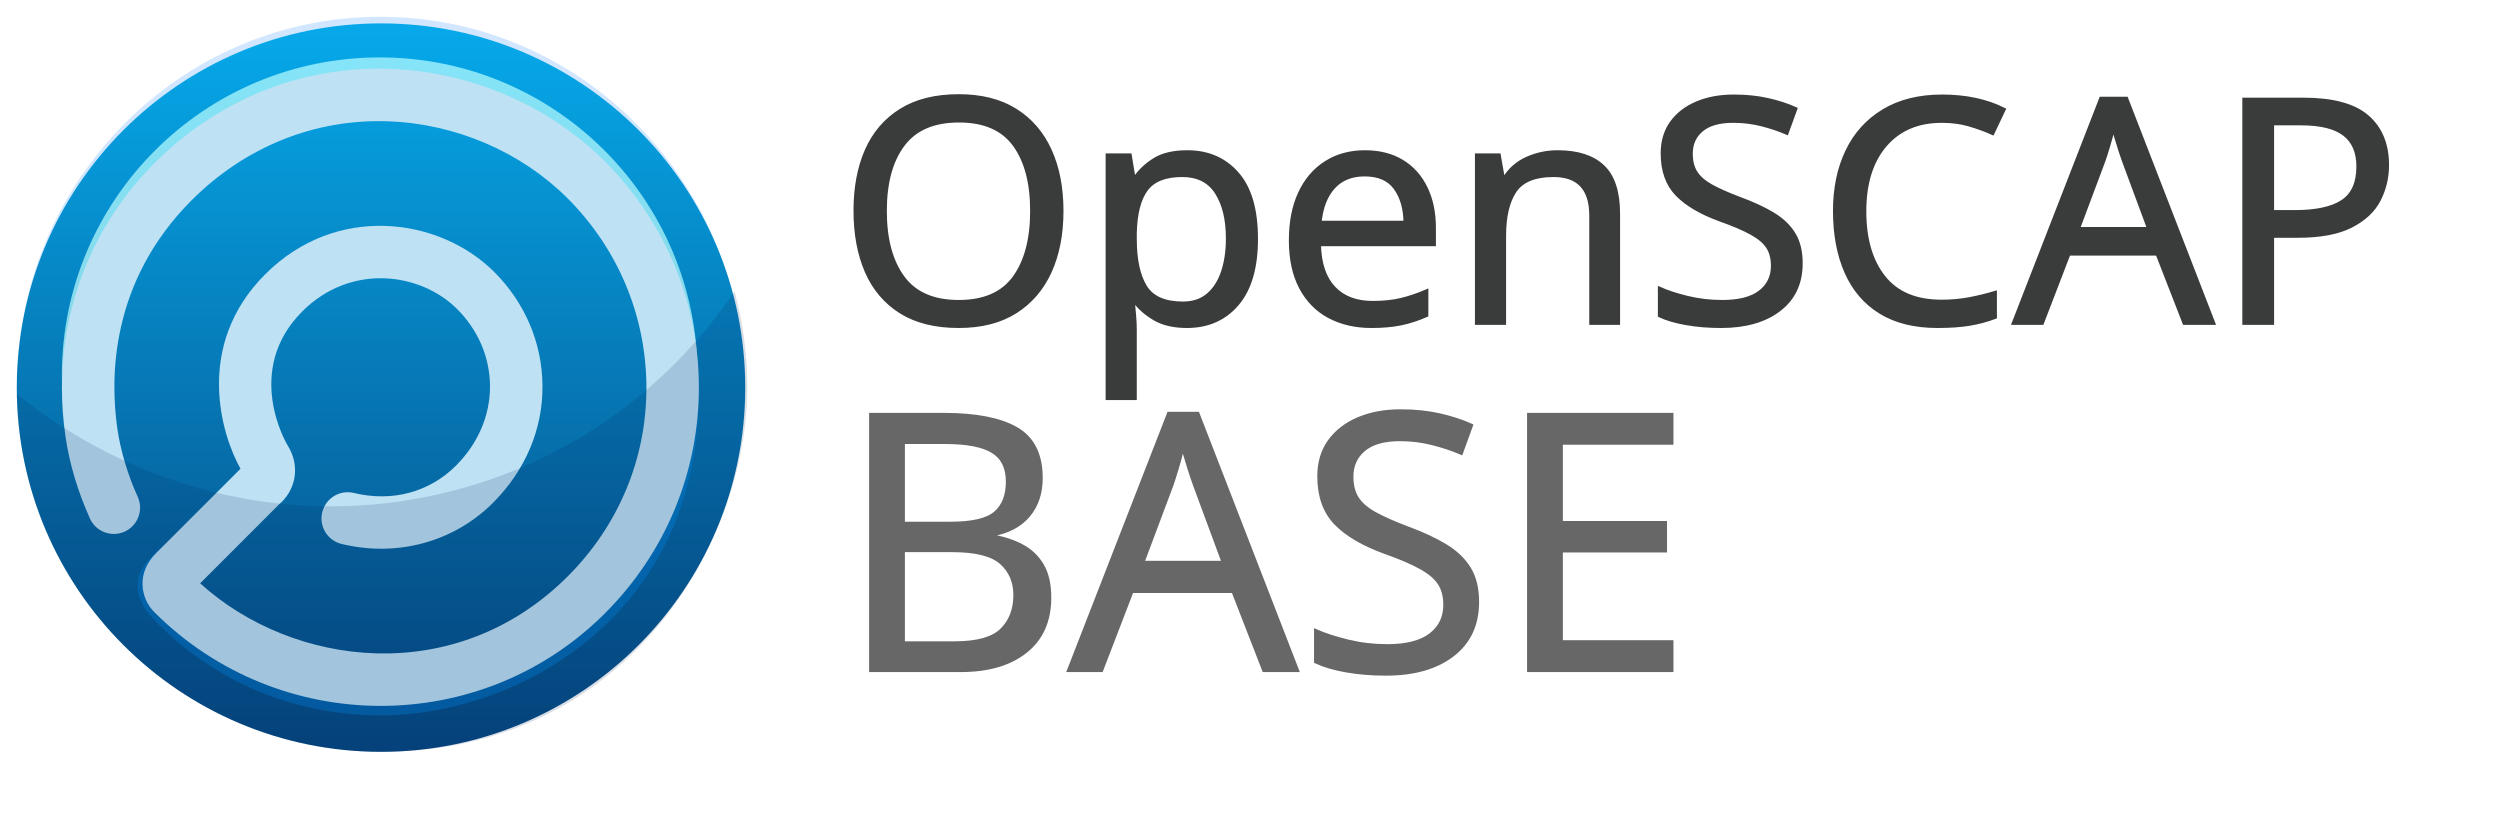
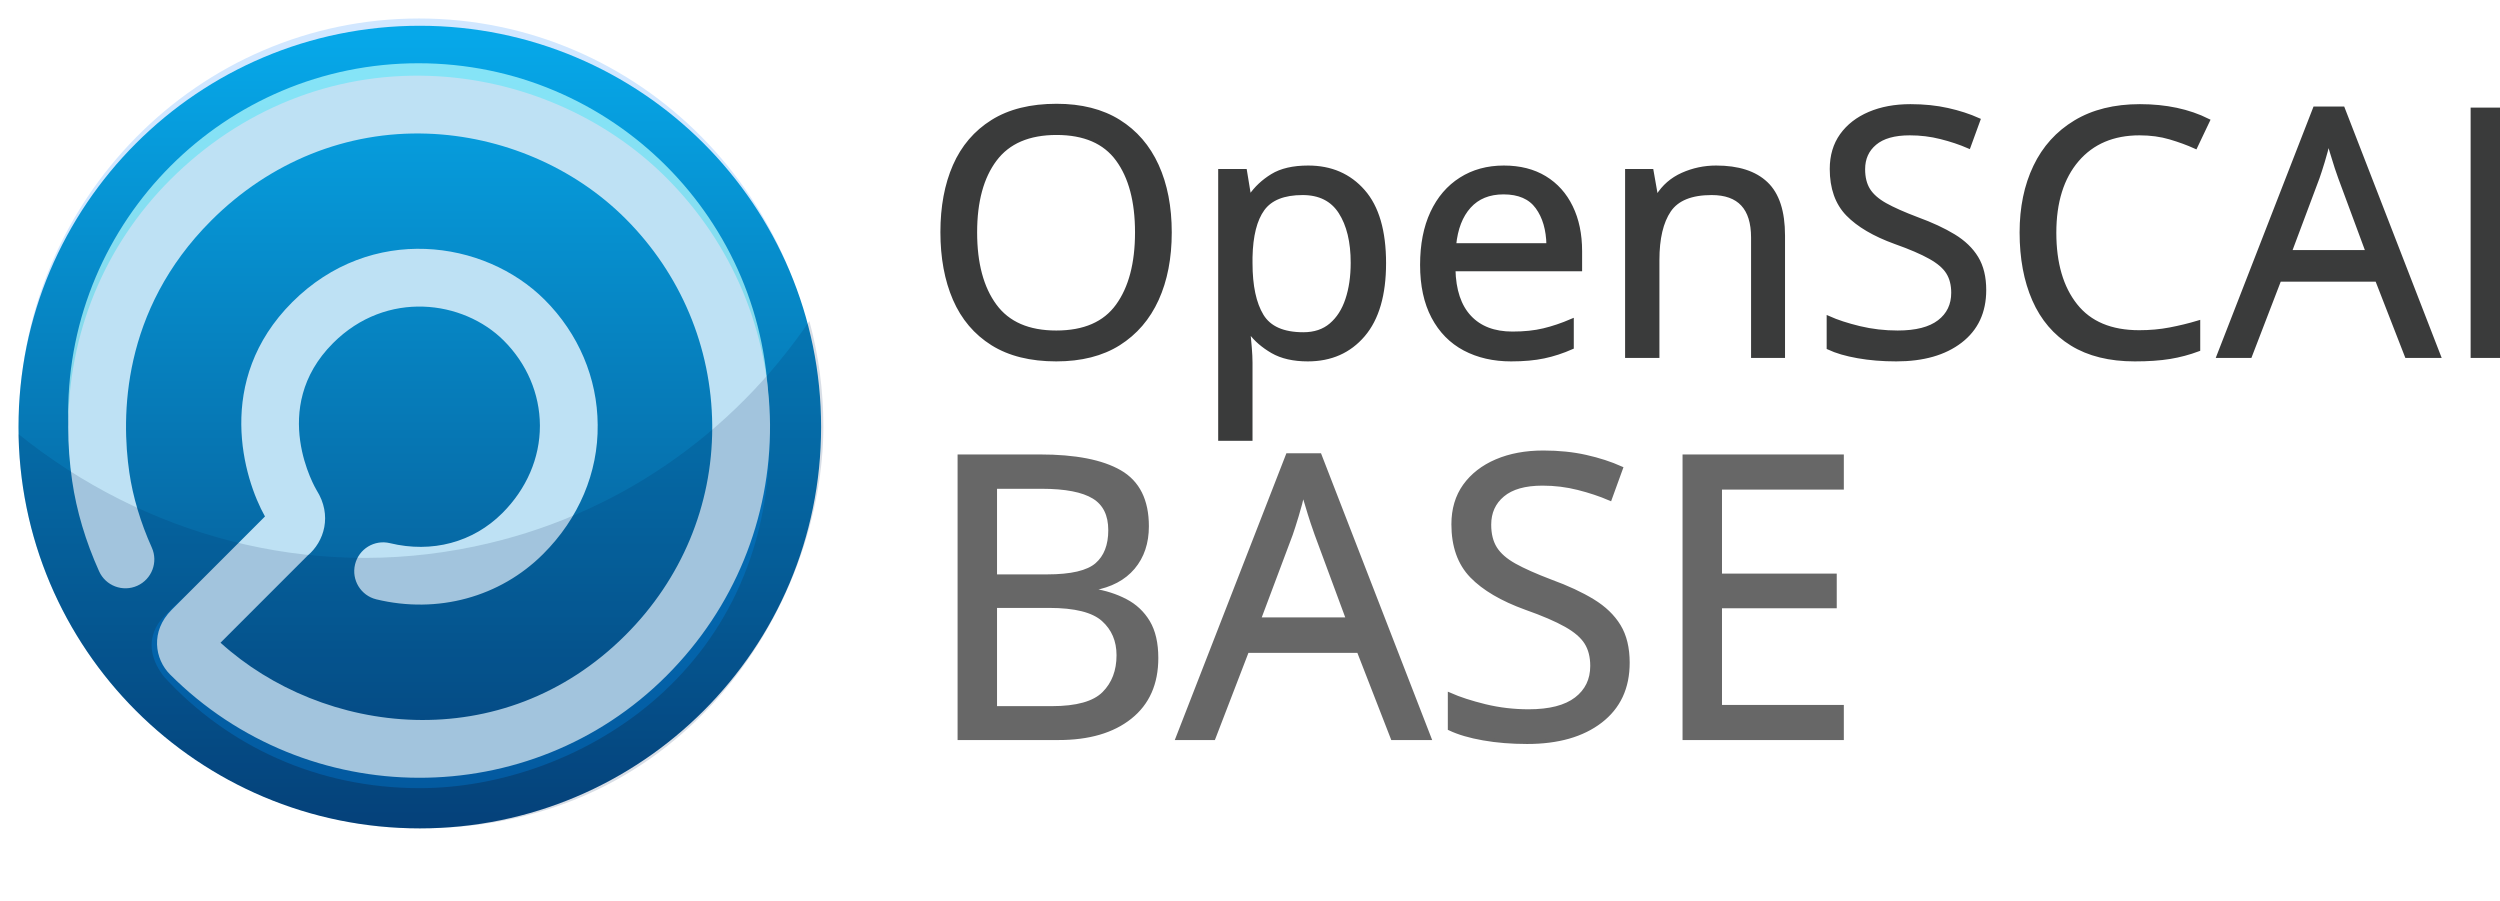
- <svg xmlns="http://www.w3.org/2000/svg" xmlns:xlink="http://www.w3.org/1999/xlink" version="1.1" width="744.924" height="243.488" viewBox="0 0 698.366 228.27" id="Layer_1" xml:space="preserve">
+ <svg xmlns="http://www.w3.org/2000/svg" xmlns:xlink="http://www.w3.org/1999/xlink" version="1.1" width="676.088" height="243.488" viewBox="0 0 633.833 228.27" id="Layer_1" xml:space="preserve">
  <defs id="defs47">
    <linearGradient gradientTransform="matrix(1,0,0,-1,-168,-249)" gradientUnits="userSpaceOnUse" id="linearGradient5108" y2="-594.351" x2="348.174" y1="-266.701" x1="348.174">
      <stop offset="0" style="stop-color:#0075b9;stop-opacity:1" id="stop5110" />
      <stop offset="1" style="stop-color:#00ff73;stop-opacity:1" id="stop5112" />
    </linearGradient>
    <linearGradient xlink:href="#linearGradient5108-4" id="linearGradient4534" gradientUnits="userSpaceOnUse" gradientTransform="matrix(0.9808902,0,0,0.9808902,-616.8226,-30.2405)" x1="756.749" y1="47.165" x2="756.749" y2="280.283" />
    <linearGradient gradientTransform="matrix(1,0,0,-1,-168,-249)" gradientUnits="userSpaceOnUse" id="linearGradient5108-4" y2="-594.351" x2="348.174" y1="-266.701" x1="348.174">
      <stop offset="0" style="stop-color:#06a8e9;stop-opacity:1" id="stop5110-6" />
      <stop offset="1" style="stop-color:#064780;stop-opacity:1" id="stop5112-2" />
    </linearGradient>
  </defs>
  <text xml:space="preserve" style="font-style:normal;font-weight:normal;line-height:0%;font-family:sans-serif;letter-spacing:0px;word-spacing:0px;fill:#3a3b3b;fill-opacity:1;stroke:none;stroke-width:1px;stroke-linecap:butt;stroke-linejoin:miter;stroke-opacity:1" x="233.577" y="90.248" id="text4373">
    <tspan id="tspan4375" x="233.577" y="90.248" style="font-style:normal;font-variant:normal;font-weight:normal;font-stretch:normal;font-size:87.5px;line-height:100%;font-family:Titillium;-inkscape-font-specification:Titillium;fill:#3a3b3b;fill-opacity:1;stroke:#3a3b3b;stroke-opacity:1">OpenSCAP</tspan>
-     <tspan x="233.577" y="187.245" style="font-style:normal;font-variant:normal;font-weight:normal;font-stretch:normal;font-size:100px;line-height:100%;font-family:Titillium;-inkscape-font-specification:Titillium;fill:#676767;fill-opacity:1;stroke:#676767;stroke-opacity:1" id="tspan5068">BASE</tspan>
+     <tspan x="233.577" y="187.123" style="font-style:normal;font-variant:normal;font-weight:normal;font-stretch:normal;font-size:100px;line-height:100%;font-family:Titillium;-inkscape-font-specification:Titillium;fill:#676767;fill-opacity:1;stroke:#676767;stroke-opacity:1" id="tspan5068">BASE</tspan>
  </text>
  <g transform="matrix(0.5550399,0,0,0.5550399,-4.575993,-3.6532)" id="g14395">
    <g id="g4481-7" transform="matrix(1.573519,0,0,1.573519,-2.192445,-2.091576)">
      <path style="fill:#d2e7ff;fill-opacity:1" id="path5-2" d="m 128.288,10.879 c -64.129,0 -116.129,52.697 -116.129,117.692 0,2.224 0.207,4.391 0.334,6.583 C 15.876,73.243 66.351,24.048 128.286,24.048 c 61.941,0 112.406,49.193 115.803,111.106 0.112,-2.192 0.321,-4.359 0.321,-6.583 C 244.404,63.578 192.418,10.879 128.288,10.879 Z" />
      <path style="opacity:1;fill:url(#linearGradient4534);fill-opacity:1;fill-rule:nonzero;stroke:none;stroke-width:3;stroke-linejoin:round;stroke-miterlimit:4;stroke-dasharray:none;stroke-opacity:1" d="M 128.496,12.992 A 116.497,116.497 0 0 0 12,129.489 116.497,116.497 0 0 0 128.496,245.986 116.497,116.497 0 0 0 244.994,129.489 116.497,116.497 0 0 0 128.496,12.992 Z" id="path4390-0" />
      <path d="m 128.093,29.944 c 54.977,0 99.727,43.623 101.583,98.151 0.021,-0.854 0.091,-1.693 0.091,-2.549 0,-56.154 -45.505,-101.672 -101.674,-101.672 -56.144,0 -101.675,45.522 -101.675,101.672 0,1.019 0.052,2.027 0.076,3.029 C 28.105,73.836 72.966,29.944 128.093,29.944 Z" id="path16-1" style="opacity:0.7;fill:#bbffff;fill-opacity:1" />
      <path style="opacity:0.6;fill:#0095ff;fill-opacity:0.536" id="path20-5" d="m 128.497,228.251 c -27.89,0 -53.141,-11.246 -71.484,-29.443 -3.762,-4.251 3.799,-20.541 3.799,-20.541 0,0 -6.652,5.666 -8.395,8.504 -3.314,5.42 -1.542,10.939 1.881,15.248 18.556,20.198 44.606,32.291 74.201,32.291 44.363,0 101.549,-32.642 101.549,-101.915 -22.449,38.883 -66.271,95.585 -101.551,95.857 z" />
      <g id="g5279-4" transform="matrix(1.134535,0,0,1.134535,-156.5566,-92.93638)" style="fill:#bee1f4;fill-opacity:1">
        <g id="g5303-9" style="fill:#bee1f4;fill-opacity:1">
          <path id="path5305-7" d="m 161.292,196.11 c 0,-23.863 9.174,-46.411 26.13,-63.366 17.983,-17.982 41.516,-27.416 66.261,-26.557 22.77,0.779 44.857,10.272 60.628,26.042 16.908,16.91 26.334,39.337 26.554,63.146 0.153,24.146 -9.195,47.02 -26.49,64.316 -34.926,34.928 -91.913,34.766 -127.039,-0.355 -3.904,-3.905 -5.078,-11.027 0.432,-16.537 l 23.871,-23.877 c -5.414,-9.605 -13.068,-34.78 6.963,-54.82 20.146,-20.141 49.216,-16.012 64.595,-0.632 8.67,8.671 13.494,20.034 13.571,31.999 0.152,12.265 -4.857,23.973 -13.935,33.048 -11.064,11.065 -27.027,15.401 -42.704,11.611 -3.967,-0.964 -6.401,-4.96 -5.445,-8.932 0.962,-3.968 4.957,-6.407 8.928,-5.443 10.781,2.606 21.268,-0.2 28.767,-7.696 6.2,-6.204 9.604,-14.104 9.604,-22.281 0,-0.065 0,-0.139 0,-0.204 -0.056,-8.054 -3.34,-15.736 -9.239,-21.644 -10.352,-10.35 -29.998,-13.05 -43.683,0.636 -16.694,16.701 -4.349,37.421 -4.221,37.625 4.077,6.448 1.958,13.186 -2.312,16.768 l -22.265,22.268 c 26.122,23.677 72.017,29.648 103.656,-1.989 14.306,-14.306 22.158,-33.119 22.158,-53.046 0,-0.229 0,-0.452 -0.002,-0.683 -0.177,-19.907 -8.07,-38.665 -22.223,-52.819 -13.146,-13.145 -31.618,-21.061 -50.672,-21.718 -20.605,-0.713 -40.248,7.185 -55.294,22.237 -23.052,23.045 -23.019,50.282 -20.957,64.461 0.908,6.229 2.895,12.877 5.747,19.205 1.677,3.724 0.017,8.104 -3.71,9.781 -3.722,1.674 -8.103,0.014 -9.775,-3.709 -3.459,-7.677 -5.771,-15.468 -6.894,-23.142 -0.672,-4.594 -1.005,-9.164 -1.005,-13.693 z" style="fill:#bee1f4;fill-opacity:1" />
        </g>
      </g>
    </g>
    <path d="m 384.353,201.356 c 0,-16.643 -2.236,-32.782 -6.396,-48.107 -34.876,51.301 -88.216,89.394 -152.954,102.948 -75.79,15.854 -151.174,-5.269 -208.314,-51.325 1.876,99.779 83.444,180.102 183.812,180.102 121.897,0 183.852,-103.669 183.852,-183.617 z" id="path28" style="opacity:0.15;fill:#002255" />
  </g>
  <flowRoot xml:space="preserve" id="flowRoot5070" style="font-style:normal;font-weight:normal;line-height:0.01%;font-family:sans-serif;letter-spacing:0px;word-spacing:0px;fill:#000000;fill-opacity:1;stroke:none;stroke-width:1px;stroke-linecap:butt;stroke-linejoin:miter;stroke-opacity:1" transform="translate(-5.312507,-0.7021167)">
    <flowRegion id="flowRegion5072">
      <rect id="rect5074" width="155.539" height="13.903" x="318.03" y="214.786" />
    </flowRegion>
    <flowPara style="font-size:12.5px;line-height:1" id="flowPara5076"> </flowPara>
  </flowRoot>
</svg>
